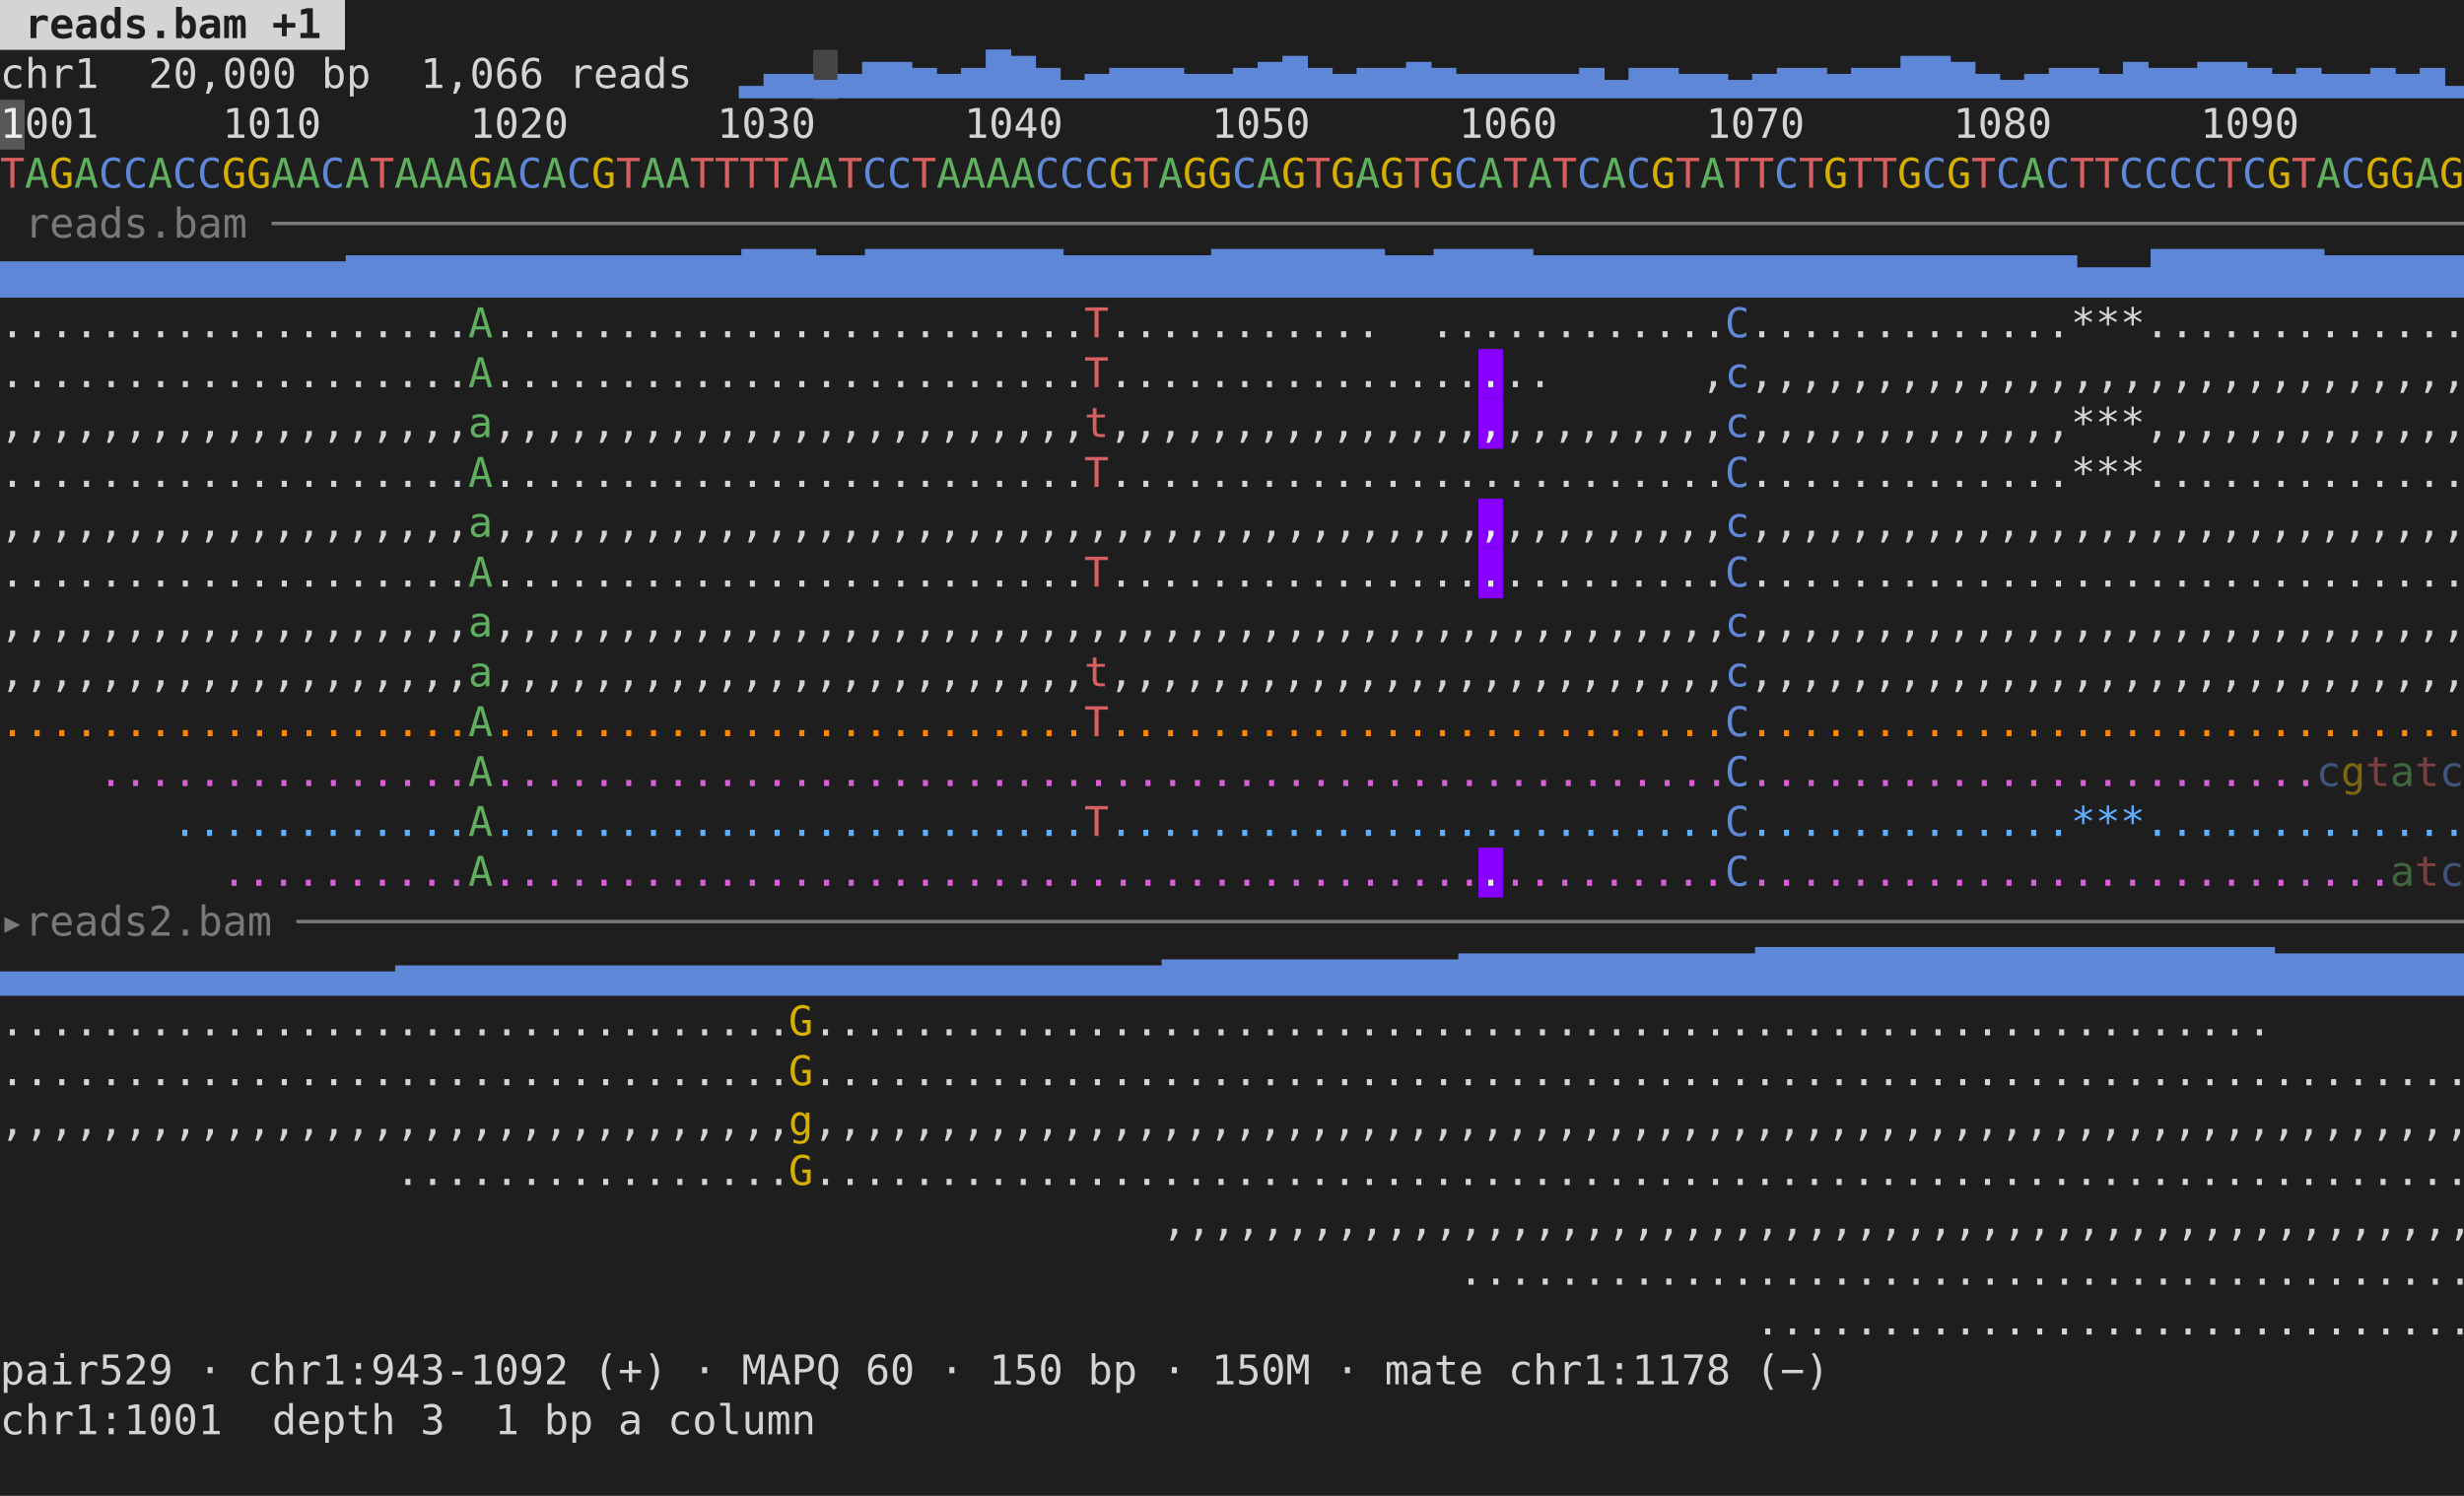
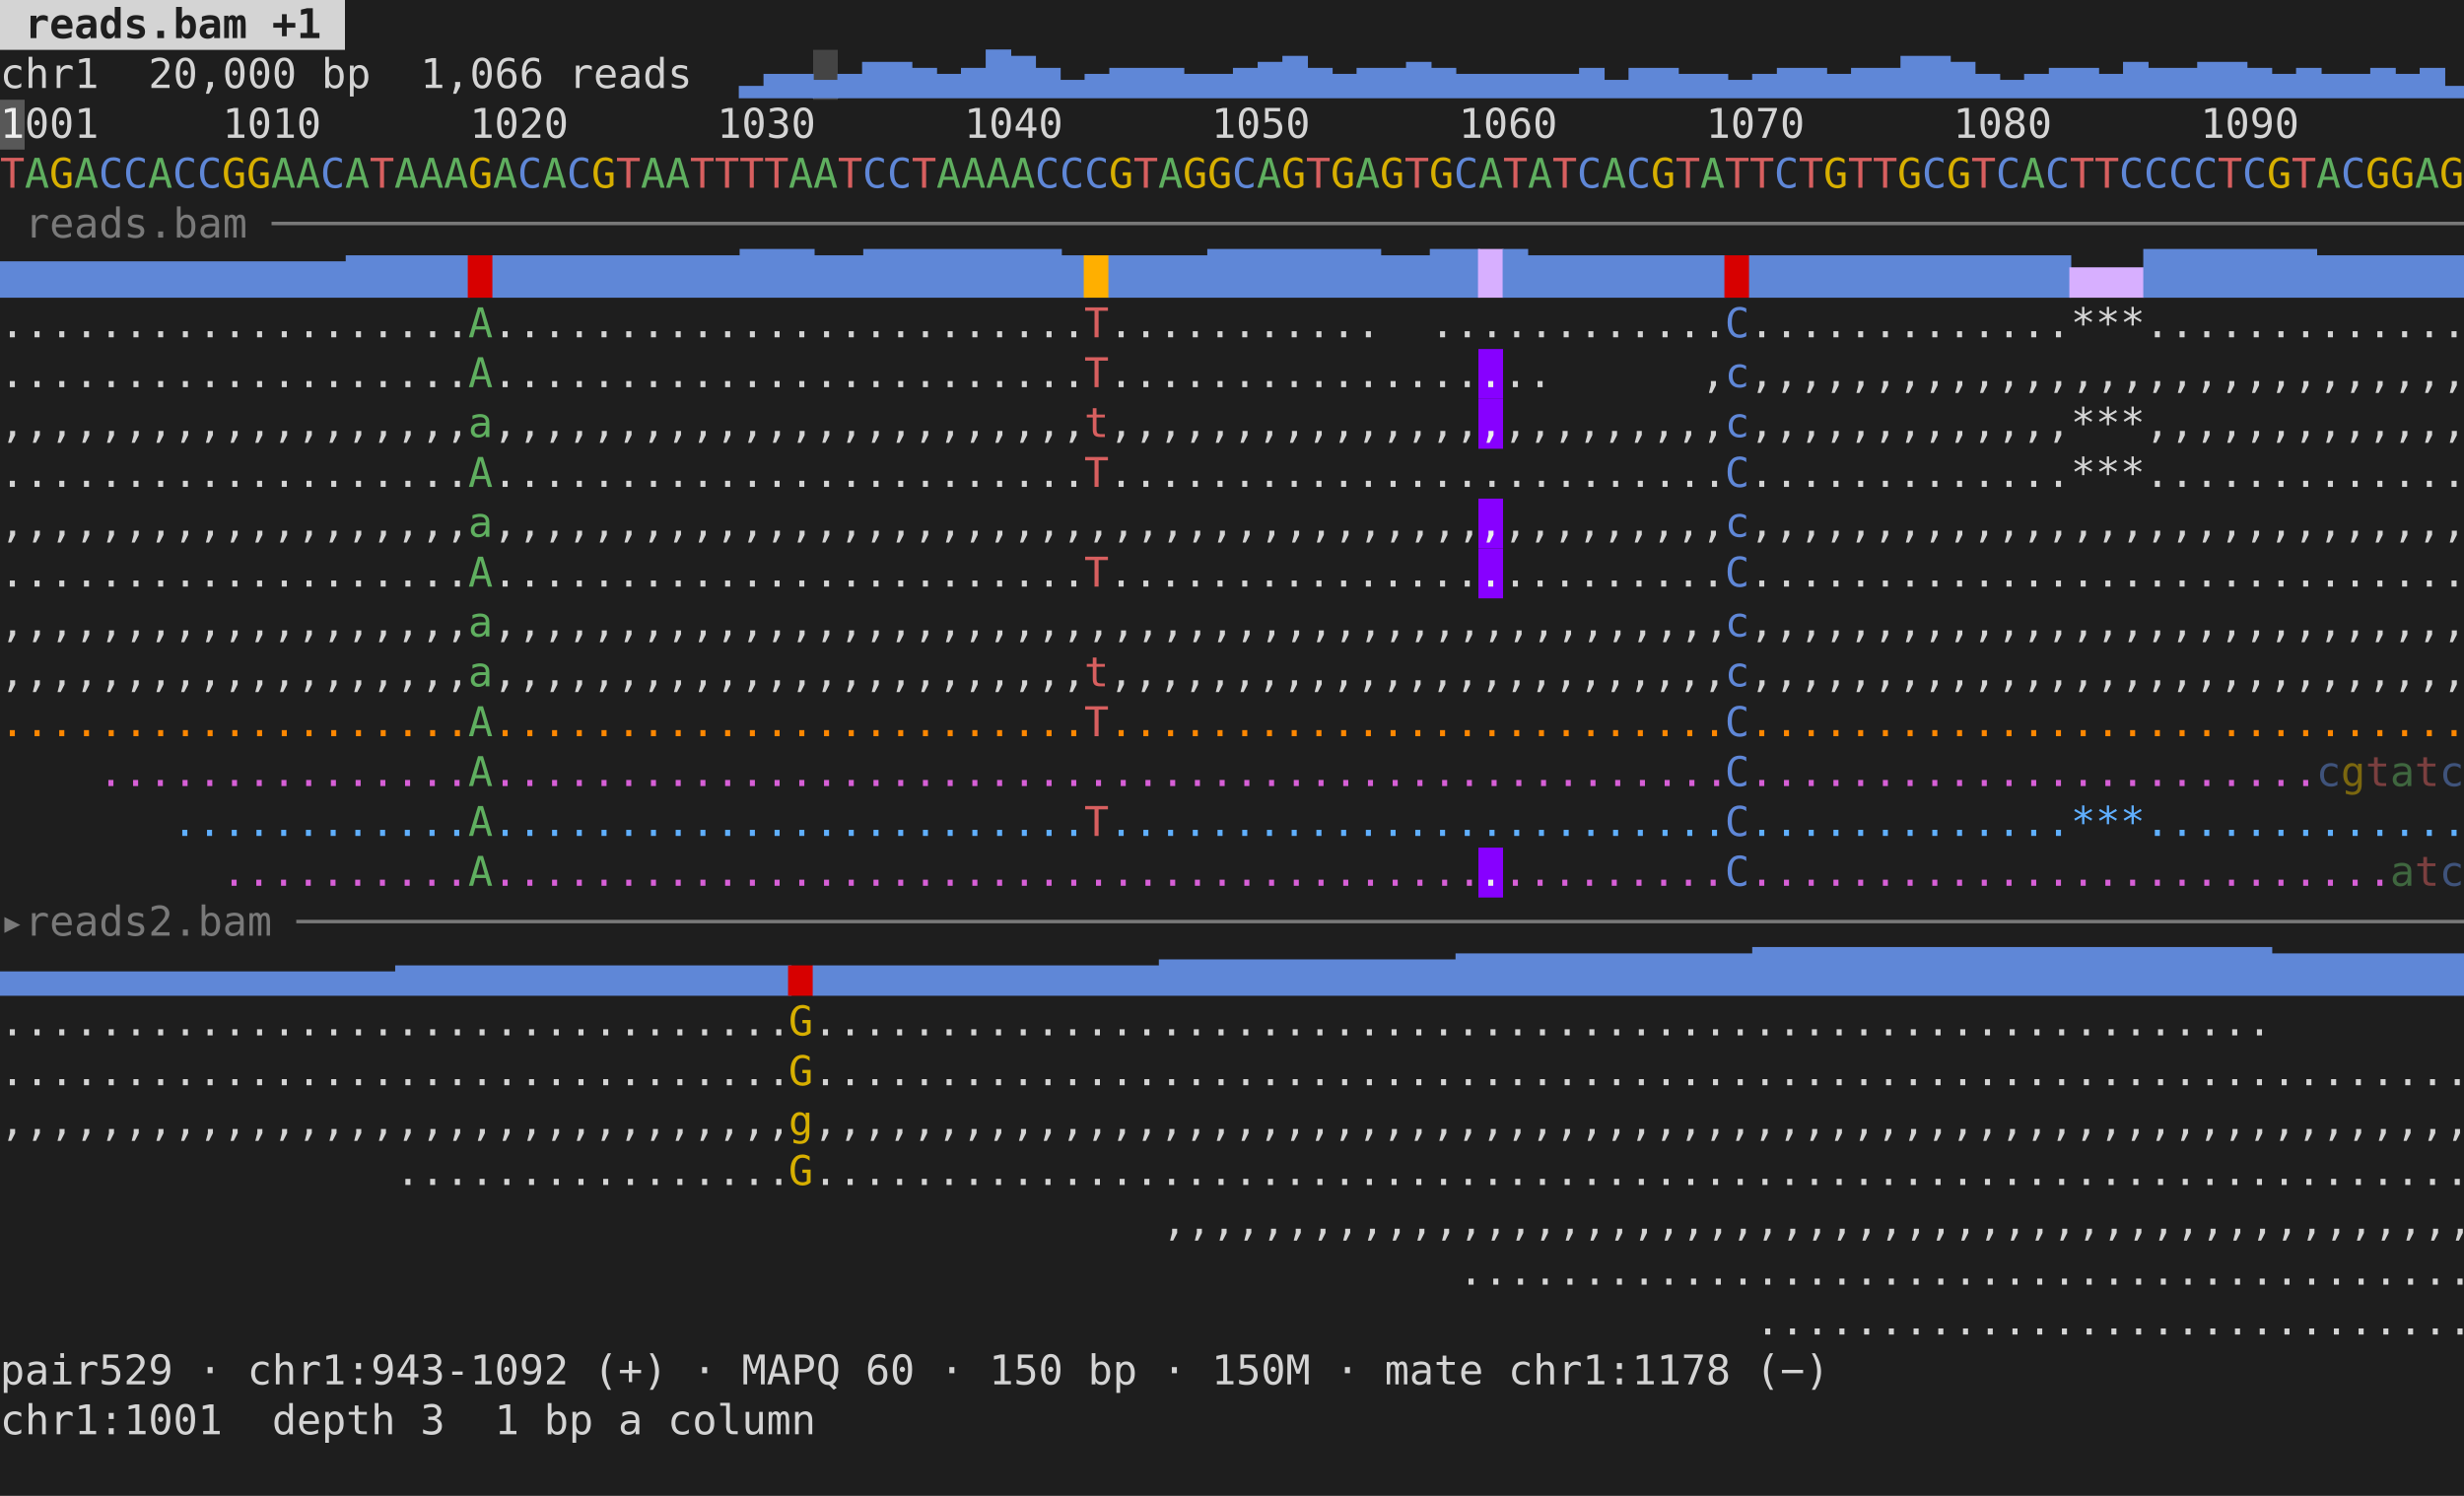
<svg xmlns="http://www.w3.org/2000/svg" width="840" height="510" viewBox="0 0 840 510" font-family="ui-monospace, SFMono-Regular, Menlo, Consolas, monospace" font-size="14">
  <rect width="100%" height="100%" fill="#1e1e1e" />
  <rect x="0" y="0" width="117.6" height="17" fill="#d4d4d4" />
  <rect x="277.2" y="17" width="8.4" height="17" fill="#444444" />
  <rect x="0" y="34" width="8.4" height="17" fill="#585858" />
  <rect x="504" y="119" width="8.4" height="17" fill="#8700ff" />
  <rect x="504" y="136" width="8.4" height="17" fill="#8700ff" />
  <rect x="504" y="170" width="8.4" height="17" fill="#8700ff" />
  <rect x="504" y="187" width="8.4" height="17" fill="#8700ff" />
  <rect x="504" y="289" width="8.4" height="17" fill="#8700ff" />
  <text x="0" y="13" textLength="109.2" fill="#1e1e1e" font-weight="bold" xml:space="preserve"> reads.bam +1</text>
  <text x="0" y="30" textLength="235.2" fill="#d4d4d4" xml:space="preserve">chr1  20,000 bp  1,066 reads</text>
  <text x="252" y="30" textLength="25.2" fill="#5f87d7" xml:space="preserve">▂▄▄</text>
  <text x="277.2" y="30" textLength="8.4" fill="#5f87d7" xml:space="preserve">▃</text>
  <text x="285.6" y="30" textLength="554.4" fill="#5f87d7" xml:space="preserve">▄▆▆▅▄▅█▇▅▃▄▅▅▅▄▄▅▆▇▅▄▅▅▆▅▄▄▄▄▄▅▃▅▅▄▄▃▄▅▅▄▅▅▇▇▆▄▃▄▅▅▄▆▅▅▆▆▅▄▅▄▄▅▄▅▂</text>
  <text x="0" y="47" textLength="8.4" fill="#eeeeee" xml:space="preserve">1</text>
  <text x="8.4" y="47" textLength="772.8" fill="#d4d4d4" xml:space="preserve">001     1010      1020      1030      1040      1050      1060      1070      1080      1090</text>
  <text x="0" y="64" textLength="8.4" fill="#d75f5f" xml:space="preserve">T</text>
  <text x="8.4" y="64" textLength="8.4" fill="#5faf5f" xml:space="preserve">A</text>
  <text x="16.8" y="64" textLength="8.4" fill="#d7af00" xml:space="preserve">G</text>
  <text x="25.2" y="64" textLength="8.4" fill="#5faf5f" xml:space="preserve">A</text>
  <text x="33.6" y="64" textLength="16.8" fill="#5f87d7" xml:space="preserve">CC</text>
  <text x="50.4" y="64" textLength="8.4" fill="#5faf5f" xml:space="preserve">A</text>
  <text x="58.8" y="64" textLength="16.8" fill="#5f87d7" xml:space="preserve">CC</text>
  <text x="75.6" y="64" textLength="16.8" fill="#d7af00" xml:space="preserve">GG</text>
  <text x="92.4" y="64" textLength="16.8" fill="#5faf5f" xml:space="preserve">AA</text>
  <text x="109.2" y="64" textLength="8.4" fill="#5f87d7" xml:space="preserve">C</text>
  <text x="117.6" y="64" textLength="8.4" fill="#5faf5f" xml:space="preserve">A</text>
  <text x="126" y="64" textLength="8.4" fill="#d75f5f" xml:space="preserve">T</text>
  <text x="134.4" y="64" textLength="25.2" fill="#5faf5f" xml:space="preserve">AAA</text>
  <text x="159.6" y="64" textLength="8.4" fill="#d7af00" xml:space="preserve">G</text>
  <text x="168" y="64" textLength="8.4" fill="#5faf5f" xml:space="preserve">A</text>
  <text x="176.4" y="64" textLength="8.4" fill="#5f87d7" xml:space="preserve">C</text>
  <text x="184.8" y="64" textLength="8.4" fill="#5faf5f" xml:space="preserve">A</text>
  <text x="193.2" y="64" textLength="8.4" fill="#5f87d7" xml:space="preserve">C</text>
  <text x="201.6" y="64" textLength="8.4" fill="#d7af00" xml:space="preserve">G</text>
  <text x="210" y="64" textLength="8.4" fill="#d75f5f" xml:space="preserve">T</text>
  <text x="218.4" y="64" textLength="16.8" fill="#5faf5f" xml:space="preserve">AA</text>
  <text x="235.2" y="64" textLength="33.6" fill="#d75f5f" xml:space="preserve">TTTT</text>
  <text x="268.8" y="64" textLength="16.8" fill="#5faf5f" xml:space="preserve">AA</text>
  <text x="285.6" y="64" textLength="8.4" fill="#d75f5f" xml:space="preserve">T</text>
  <text x="294" y="64" textLength="16.8" fill="#5f87d7" xml:space="preserve">CC</text>
  <text x="310.8" y="64" textLength="8.4" fill="#d75f5f" xml:space="preserve">T</text>
  <text x="319.2" y="64" textLength="33.6" fill="#5faf5f" xml:space="preserve">AAAA</text>
  <text x="352.8" y="64" textLength="25.2" fill="#5f87d7" xml:space="preserve">CCC</text>
  <text x="378" y="64" textLength="8.4" fill="#d7af00" xml:space="preserve">G</text>
  <text x="386.4" y="64" textLength="8.4" fill="#d75f5f" xml:space="preserve">T</text>
  <text x="394.8" y="64" textLength="8.4" fill="#5faf5f" xml:space="preserve">A</text>
  <text x="403.2" y="64" textLength="16.8" fill="#d7af00" xml:space="preserve">GG</text>
  <text x="420" y="64" textLength="8.4" fill="#5f87d7" xml:space="preserve">C</text>
  <text x="428.4" y="64" textLength="8.4" fill="#5faf5f" xml:space="preserve">A</text>
  <text x="436.8" y="64" textLength="8.4" fill="#d7af00" xml:space="preserve">G</text>
  <text x="445.2" y="64" textLength="8.4" fill="#d75f5f" xml:space="preserve">T</text>
  <text x="453.6" y="64" textLength="8.4" fill="#d7af00" xml:space="preserve">G</text>
  <text x="462" y="64" textLength="8.4" fill="#5faf5f" xml:space="preserve">A</text>
  <text x="470.4" y="64" textLength="8.4" fill="#d7af00" xml:space="preserve">G</text>
  <text x="478.8" y="64" textLength="8.4" fill="#d75f5f" xml:space="preserve">T</text>
  <text x="487.2" y="64" textLength="8.4" fill="#d7af00" xml:space="preserve">G</text>
  <text x="495.6" y="64" textLength="8.4" fill="#5f87d7" xml:space="preserve">C</text>
  <text x="504" y="64" textLength="8.4" fill="#5faf5f" xml:space="preserve">A</text>
  <text x="512.4" y="64" textLength="8.4" fill="#d75f5f" xml:space="preserve">T</text>
  <text x="520.8" y="64" textLength="8.4" fill="#5faf5f" xml:space="preserve">A</text>
  <text x="529.2" y="64" textLength="8.4" fill="#d75f5f" xml:space="preserve">T</text>
  <text x="537.6" y="64" textLength="8.4" fill="#5f87d7" xml:space="preserve">C</text>
  <text x="546" y="64" textLength="8.4" fill="#5faf5f" xml:space="preserve">A</text>
  <text x="554.4" y="64" textLength="8.4" fill="#5f87d7" xml:space="preserve">C</text>
  <text x="562.8" y="64" textLength="8.4" fill="#d7af00" xml:space="preserve">G</text>
  <text x="571.2" y="64" textLength="8.4" fill="#d75f5f" xml:space="preserve">T</text>
  <text x="579.6" y="64" textLength="8.4" fill="#5faf5f" xml:space="preserve">A</text>
  <text x="588" y="64" textLength="16.8" fill="#d75f5f" xml:space="preserve">TT</text>
  <text x="604.8" y="64" textLength="8.4" fill="#5f87d7" xml:space="preserve">C</text>
  <text x="613.2" y="64" textLength="8.4" fill="#d75f5f" xml:space="preserve">T</text>
  <text x="621.6" y="64" textLength="8.4" fill="#d7af00" xml:space="preserve">G</text>
  <text x="630" y="64" textLength="16.8" fill="#d75f5f" xml:space="preserve">TT</text>
  <text x="646.8" y="64" textLength="8.4" fill="#d7af00" xml:space="preserve">G</text>
  <text x="655.2" y="64" textLength="8.4" fill="#5f87d7" xml:space="preserve">C</text>
  <text x="663.6" y="64" textLength="8.4" fill="#d7af00" xml:space="preserve">G</text>
  <text x="672" y="64" textLength="8.4" fill="#d75f5f" xml:space="preserve">T</text>
  <text x="680.4" y="64" textLength="8.4" fill="#5f87d7" xml:space="preserve">C</text>
  <text x="688.8" y="64" textLength="8.4" fill="#5faf5f" xml:space="preserve">A</text>
  <text x="697.2" y="64" textLength="8.4" fill="#5f87d7" xml:space="preserve">C</text>
  <text x="705.6" y="64" textLength="16.8" fill="#d75f5f" xml:space="preserve">TT</text>
  <text x="722.4" y="64" textLength="33.6" fill="#5f87d7" xml:space="preserve">CCCC</text>
  <text x="756" y="64" textLength="8.4" fill="#d75f5f" xml:space="preserve">T</text>
  <text x="764.4" y="64" textLength="8.4" fill="#5f87d7" xml:space="preserve">C</text>
  <text x="772.8" y="64" textLength="8.4" fill="#d7af00" xml:space="preserve">G</text>
  <text x="781.2" y="64" textLength="8.4" fill="#d75f5f" xml:space="preserve">T</text>
  <text x="789.6" y="64" textLength="8.4" fill="#5faf5f" xml:space="preserve">A</text>
  <text x="798" y="64" textLength="8.4" fill="#5f87d7" xml:space="preserve">C</text>
  <text x="806.4" y="64" textLength="16.8" fill="#d7af00" xml:space="preserve">GG</text>
  <text x="823.2" y="64" textLength="8.4" fill="#5faf5f" xml:space="preserve">A</text>
  <text x="831.6" y="64" textLength="8.4" fill="#d7af00" xml:space="preserve">G</text>
  <text x="0" y="81" textLength="840" fill="#d4d4d4" opacity="0.5" xml:space="preserve"> reads.bam ─────────────────────────────────────────────────────────────────────────────────────────</text>
-   <text x="0" y="98" textLength="840" fill="#5f87d7" xml:space="preserve">▆▆▆▆▆▆▆▆▆▆▆▆▆▆▇▇▇▇▇▇▇▇▇▇▇▇▇▇▇▇███▇▇████████▇▇▇▇▇▇███████▇▇████▇▇▇▇▇▇▇▇▇▇▇▇▇▇▇▇▇▇▇▇▇▇▅▅▅███████▇▇▇▇▇▇</text>
+   <text x="0" y="98" textLength="159.6" fill="#5f87d7" xml:space="preserve">▆▆▆▆▆▆▆▆▆▆▆▆▆▆▇▇▇▇▇</text>
+   <text x="159.6" y="98" textLength="8.4" fill="#d70000" xml:space="preserve">▇</text>
+   <text x="168" y="98" textLength="201.6" fill="#5f87d7" xml:space="preserve">▇▇▇▇▇▇▇▇▇▇███▇▇████████▇</text>
+   <text x="369.6" y="98" textLength="8.4" fill="#ffaf00" xml:space="preserve">▇</text>
+   <text x="378" y="98" textLength="126" fill="#5f87d7" xml:space="preserve">▇▇▇▇███████▇▇██</text>
+   <text x="504" y="98" textLength="8.4" fill="#d7afff" xml:space="preserve">█</text>
+   <text x="512.4" y="98" textLength="75.6" fill="#5f87d7" xml:space="preserve">█▇▇▇▇▇▇▇▇</text>
+   <text x="588" y="98" textLength="8.4" fill="#d70000" xml:space="preserve">▇</text>
+   <text x="596.4" y="98" textLength="109.2" fill="#5f87d7" xml:space="preserve">▇▇▇▇▇▇▇▇▇▇▇▇▇</text>
+   <text x="705.6" y="98" textLength="25.2" fill="#d7afff" xml:space="preserve">▅▅▅</text>
+   <text x="730.8" y="98" textLength="109.2" fill="#5f87d7" xml:space="preserve">███████▇▇▇▇▇▇</text>
  <text x="0" y="115" textLength="159.6" fill="#d4d4d4" xml:space="preserve">...................</text>
  <text x="159.6" y="115" textLength="8.4" fill="#5faf5f" xml:space="preserve">A</text>
  <text x="168" y="115" textLength="201.6" fill="#d4d4d4" xml:space="preserve">........................</text>
  <text x="369.6" y="115" textLength="8.4" fill="#d75f5f" xml:space="preserve">T</text>
  <text x="378" y="115" textLength="210" fill="#d4d4d4" xml:space="preserve">...........  ............</text>
  <text x="588" y="115" textLength="8.4" fill="#5f87d7" xml:space="preserve">C</text>
  <text x="596.4" y="115" textLength="243.6" fill="#d4d4d4" xml:space="preserve">.............***.............</text>
  <text x="0" y="132" textLength="159.6" fill="#d4d4d4" xml:space="preserve">...................</text>
  <text x="159.6" y="132" textLength="8.4" fill="#5faf5f" xml:space="preserve">A</text>
  <text x="168" y="132" textLength="201.6" fill="#d4d4d4" xml:space="preserve">........................</text>
  <text x="369.6" y="132" textLength="8.4" fill="#d75f5f" xml:space="preserve">T</text>
  <text x="378" y="132" textLength="126" fill="#d4d4d4" xml:space="preserve">...............</text>
  <text x="504" y="132" textLength="8.4" fill="#eeeeee" xml:space="preserve">.</text>
  <text x="512.4" y="132" textLength="75.6" fill="#d4d4d4" xml:space="preserve">..      ,</text>
  <text x="588" y="132" textLength="8.4" fill="#5f87d7" xml:space="preserve">c</text>
  <text x="596.4" y="132" textLength="243.6" fill="#d4d4d4" xml:space="preserve">,,,,,,,,,,,,,,,,,,,,,,,,,,,,,</text>
  <text x="0" y="149" textLength="159.6" fill="#d4d4d4" xml:space="preserve">,,,,,,,,,,,,,,,,,,,</text>
  <text x="159.6" y="149" textLength="8.4" fill="#5faf5f" xml:space="preserve">a</text>
  <text x="168" y="149" textLength="201.6" fill="#d4d4d4" xml:space="preserve">,,,,,,,,,,,,,,,,,,,,,,,,</text>
  <text x="369.6" y="149" textLength="8.4" fill="#d75f5f" xml:space="preserve">t</text>
  <text x="378" y="149" textLength="126" fill="#d4d4d4" xml:space="preserve">,,,,,,,,,,,,,,,</text>
  <text x="504" y="149" textLength="8.4" fill="#eeeeee" xml:space="preserve">,</text>
  <text x="512.4" y="149" textLength="75.6" fill="#d4d4d4" xml:space="preserve">,,,,,,,,,</text>
  <text x="588" y="149" textLength="8.4" fill="#5f87d7" xml:space="preserve">c</text>
  <text x="596.4" y="149" textLength="243.6" fill="#d4d4d4" xml:space="preserve">,,,,,,,,,,,,,***,,,,,,,,,,,,,</text>
  <text x="0" y="166" textLength="159.6" fill="#d4d4d4" xml:space="preserve">...................</text>
  <text x="159.6" y="166" textLength="8.4" fill="#5faf5f" xml:space="preserve">A</text>
  <text x="168" y="166" textLength="201.6" fill="#d4d4d4" xml:space="preserve">........................</text>
  <text x="369.6" y="166" textLength="8.4" fill="#d75f5f" xml:space="preserve">T</text>
  <text x="378" y="166" textLength="210" fill="#d4d4d4" xml:space="preserve">.........................</text>
  <text x="588" y="166" textLength="8.4" fill="#5f87d7" xml:space="preserve">C</text>
  <text x="596.4" y="166" textLength="243.6" fill="#d4d4d4" xml:space="preserve">.............***.............</text>
  <text x="0" y="183" textLength="159.6" fill="#d4d4d4" xml:space="preserve">,,,,,,,,,,,,,,,,,,,</text>
  <text x="159.6" y="183" textLength="8.4" fill="#5faf5f" xml:space="preserve">a</text>
  <text x="168" y="183" textLength="336" fill="#d4d4d4" xml:space="preserve">,,,,,,,,,,,,,,,,,,,,,,,,,,,,,,,,,,,,,,,,</text>
  <text x="504" y="183" textLength="8.4" fill="#eeeeee" xml:space="preserve">,</text>
  <text x="512.4" y="183" textLength="75.6" fill="#d4d4d4" xml:space="preserve">,,,,,,,,,</text>
  <text x="588" y="183" textLength="8.4" fill="#5f87d7" xml:space="preserve">c</text>
  <text x="596.4" y="183" textLength="243.6" fill="#d4d4d4" xml:space="preserve">,,,,,,,,,,,,,,,,,,,,,,,,,,,,,</text>
  <text x="0" y="200" textLength="159.6" fill="#d4d4d4" xml:space="preserve">...................</text>
  <text x="159.6" y="200" textLength="8.4" fill="#5faf5f" xml:space="preserve">A</text>
  <text x="168" y="200" textLength="201.6" fill="#d4d4d4" xml:space="preserve">........................</text>
  <text x="369.6" y="200" textLength="8.4" fill="#d75f5f" xml:space="preserve">T</text>
  <text x="378" y="200" textLength="126" fill="#d4d4d4" xml:space="preserve">...............</text>
  <text x="504" y="200" textLength="8.4" fill="#eeeeee" xml:space="preserve">.</text>
  <text x="512.4" y="200" textLength="75.6" fill="#d4d4d4" xml:space="preserve">.........</text>
  <text x="588" y="200" textLength="8.4" fill="#5f87d7" xml:space="preserve">C</text>
  <text x="596.4" y="200" textLength="243.6" fill="#d4d4d4" xml:space="preserve">.............................</text>
  <text x="0" y="217" textLength="159.6" fill="#d4d4d4" xml:space="preserve">,,,,,,,,,,,,,,,,,,,</text>
  <text x="159.6" y="217" textLength="8.4" fill="#5faf5f" xml:space="preserve">a</text>
  <text x="168" y="217" textLength="420" fill="#d4d4d4" xml:space="preserve">,,,,,,,,,,,,,,,,,,,,,,,,,,,,,,,,,,,,,,,,,,,,,,,,,,</text>
  <text x="588" y="217" textLength="8.4" fill="#5f87d7" xml:space="preserve">c</text>
  <text x="596.4" y="217" textLength="243.6" fill="#d4d4d4" xml:space="preserve">,,,,,,,,,,,,,,,,,,,,,,,,,,,,,</text>
  <text x="0" y="234" textLength="159.6" fill="#d4d4d4" xml:space="preserve">,,,,,,,,,,,,,,,,,,,</text>
  <text x="159.6" y="234" textLength="8.4" fill="#5faf5f" xml:space="preserve">a</text>
  <text x="168" y="234" textLength="201.6" fill="#d4d4d4" xml:space="preserve">,,,,,,,,,,,,,,,,,,,,,,,,</text>
  <text x="369.6" y="234" textLength="8.4" fill="#d75f5f" xml:space="preserve">t</text>
  <text x="378" y="234" textLength="210" fill="#d4d4d4" xml:space="preserve">,,,,,,,,,,,,,,,,,,,,,,,,,</text>
  <text x="588" y="234" textLength="8.4" fill="#5f87d7" xml:space="preserve">c</text>
  <text x="596.4" y="234" textLength="243.6" fill="#d4d4d4" xml:space="preserve">,,,,,,,,,,,,,,,,,,,,,,,,,,,,,</text>
  <text x="0" y="251" textLength="159.6" fill="#ff8700" xml:space="preserve">...................</text>
  <text x="159.6" y="251" textLength="8.4" fill="#5faf5f" xml:space="preserve">A</text>
  <text x="168" y="251" textLength="201.6" fill="#ff8700" xml:space="preserve">........................</text>
  <text x="369.6" y="251" textLength="8.4" fill="#d75f5f" xml:space="preserve">T</text>
  <text x="378" y="251" textLength="210" fill="#ff8700" xml:space="preserve">.........................</text>
  <text x="588" y="251" textLength="8.4" fill="#5f87d7" xml:space="preserve">C</text>
  <text x="596.4" y="251" textLength="243.6" fill="#ff8700" xml:space="preserve">.............................</text>
  <text x="33.6" y="268" textLength="126" fill="#d75fd7" xml:space="preserve">...............</text>
  <text x="159.6" y="268" textLength="8.4" fill="#5faf5f" xml:space="preserve">A</text>
  <text x="168" y="268" textLength="420" fill="#d75fd7" xml:space="preserve">..................................................</text>
  <text x="588" y="268" textLength="8.4" fill="#5f87d7" xml:space="preserve">C</text>
  <text x="596.4" y="268" textLength="193.2" fill="#d75fd7" xml:space="preserve">.......................</text>
  <text x="789.6" y="268" textLength="8.4" fill="#5f87d7" opacity="0.5" xml:space="preserve">c</text>
  <text x="798" y="268" textLength="8.4" fill="#d7af00" opacity="0.5" xml:space="preserve">g</text>
  <text x="806.4" y="268" textLength="8.4" fill="#d75f5f" opacity="0.5" xml:space="preserve">t</text>
  <text x="814.8" y="268" textLength="8.4" fill="#5faf5f" opacity="0.5" xml:space="preserve">a</text>
  <text x="823.2" y="268" textLength="8.4" fill="#d75f5f" opacity="0.5" xml:space="preserve">t</text>
  <text x="831.6" y="268" textLength="8.4" fill="#5f87d7" opacity="0.5" xml:space="preserve">c</text>
  <text x="58.8" y="285" textLength="100.8" fill="#5fafff" xml:space="preserve">............</text>
  <text x="159.6" y="285" textLength="8.4" fill="#5faf5f" xml:space="preserve">A</text>
  <text x="168" y="285" textLength="201.6" fill="#5fafff" xml:space="preserve">........................</text>
  <text x="369.6" y="285" textLength="8.4" fill="#d75f5f" xml:space="preserve">T</text>
  <text x="378" y="285" textLength="210" fill="#5fafff" xml:space="preserve">.........................</text>
  <text x="588" y="285" textLength="8.4" fill="#5f87d7" xml:space="preserve">C</text>
  <text x="596.4" y="285" textLength="243.6" fill="#5fafff" xml:space="preserve">.............***.............</text>
  <text x="75.6" y="302" textLength="84" fill="#d75fd7" xml:space="preserve">..........</text>
  <text x="159.6" y="302" textLength="8.4" fill="#5faf5f" xml:space="preserve">A</text>
  <text x="168" y="302" textLength="336" fill="#d75fd7" xml:space="preserve">........................................</text>
  <text x="504" y="302" textLength="8.4" fill="#eeeeee" xml:space="preserve">.</text>
  <text x="512.4" y="302" textLength="75.6" fill="#d75fd7" xml:space="preserve">.........</text>
  <text x="588" y="302" textLength="8.4" fill="#5f87d7" xml:space="preserve">C</text>
  <text x="596.4" y="302" textLength="218.4" fill="#d75fd7" xml:space="preserve">..........................</text>
  <text x="814.8" y="302" textLength="8.4" fill="#5faf5f" opacity="0.5" xml:space="preserve">a</text>
  <text x="823.2" y="302" textLength="8.4" fill="#d75f5f" opacity="0.5" xml:space="preserve">t</text>
  <text x="831.6" y="302" textLength="8.4" fill="#5f87d7" opacity="0.5" xml:space="preserve">c</text>
  <text x="0" y="319" textLength="840" fill="#d4d4d4" opacity="0.5" xml:space="preserve">▸reads2.bam ────────────────────────────────────────────────────────────────────────────────────────</text>
-   <text x="0" y="336" textLength="840" fill="#5f87d7" xml:space="preserve">▄▄▄▄▄▄▄▄▄▄▄▄▄▄▄▄▅▅▅▅▅▅▅▅▅▅▅▅▅▅▅▅▅▅▅▅▅▅▅▅▅▅▅▅▅▅▅▆▆▆▆▆▆▆▆▆▆▆▆▇▇▇▇▇▇▇▇▇▇▇▇█████████████████████▇▇▇▇▇▇▇▇</text>
+   <text x="0" y="336" textLength="268.8" fill="#5f87d7" xml:space="preserve">▄▄▄▄▄▄▄▄▄▄▄▄▄▄▄▄▅▅▅▅▅▅▅▅▅▅▅▅▅▅▅▅</text>
+   <text x="268.8" y="336" textLength="8.4" fill="#d70000" xml:space="preserve">▅</text>
+   <text x="277.2" y="336" textLength="562.8" fill="#5f87d7" xml:space="preserve">▅▅▅▅▅▅▅▅▅▅▅▅▅▅▆▆▆▆▆▆▆▆▆▆▆▆▇▇▇▇▇▇▇▇▇▇▇▇█████████████████████▇▇▇▇▇▇▇▇</text>
  <text x="0" y="353" textLength="268.8" fill="#d4d4d4" xml:space="preserve">................................</text>
  <text x="268.8" y="353" textLength="8.4" fill="#d7af00" xml:space="preserve">G</text>
  <text x="277.2" y="353" textLength="495.6" fill="#d4d4d4" xml:space="preserve">...........................................................</text>
  <text x="0" y="370" textLength="268.8" fill="#d4d4d4" xml:space="preserve">................................</text>
  <text x="268.8" y="370" textLength="8.4" fill="#d7af00" xml:space="preserve">G</text>
  <text x="277.2" y="370" textLength="562.8" fill="#d4d4d4" xml:space="preserve">...................................................................</text>
  <text x="0" y="387" textLength="268.8" fill="#d4d4d4" xml:space="preserve">,,,,,,,,,,,,,,,,,,,,,,,,,,,,,,,,</text>
  <text x="268.8" y="387" textLength="8.4" fill="#d7af00" xml:space="preserve">g</text>
  <text x="277.2" y="387" textLength="562.8" fill="#d4d4d4" xml:space="preserve">,,,,,,,,,,,,,,,,,,,,,,,,,,,,,,,,,,,,,,,,,,,,,,,,,,,,,,,,,,,,,,,,,,,</text>
  <text x="0" y="404" textLength="268.8" fill="#d4d4d4" xml:space="preserve">                ................</text>
  <text x="268.8" y="404" textLength="8.4" fill="#d7af00" xml:space="preserve">G</text>
  <text x="277.2" y="404" textLength="562.8" fill="#d4d4d4" xml:space="preserve">...................................................................</text>
  <text x="0" y="421" textLength="840" fill="#d4d4d4" xml:space="preserve">                                               ,,,,,,,,,,,,,,,,,,,,,,,,,,,,,,,,,,,,,,,,,,,,,,,,,,,,,</text>
  <text x="0" y="438" textLength="840" fill="#d4d4d4" xml:space="preserve">                                                           .........................................</text>
  <text x="0" y="455" textLength="840" fill="#d4d4d4" xml:space="preserve">                                                                       .............................</text>
  <text x="0" y="472" textLength="621.6" fill="#d4d4d4" xml:space="preserve">pair529 · chr1:943-1092 (+) · MAPQ 60 · 150 bp · 150M · mate chr1:1178 (−)</text>
  <text x="0" y="489" textLength="277.2" fill="#d4d4d4" xml:space="preserve">chr1:1001  depth 3  1 bp a column</text>
</svg>
